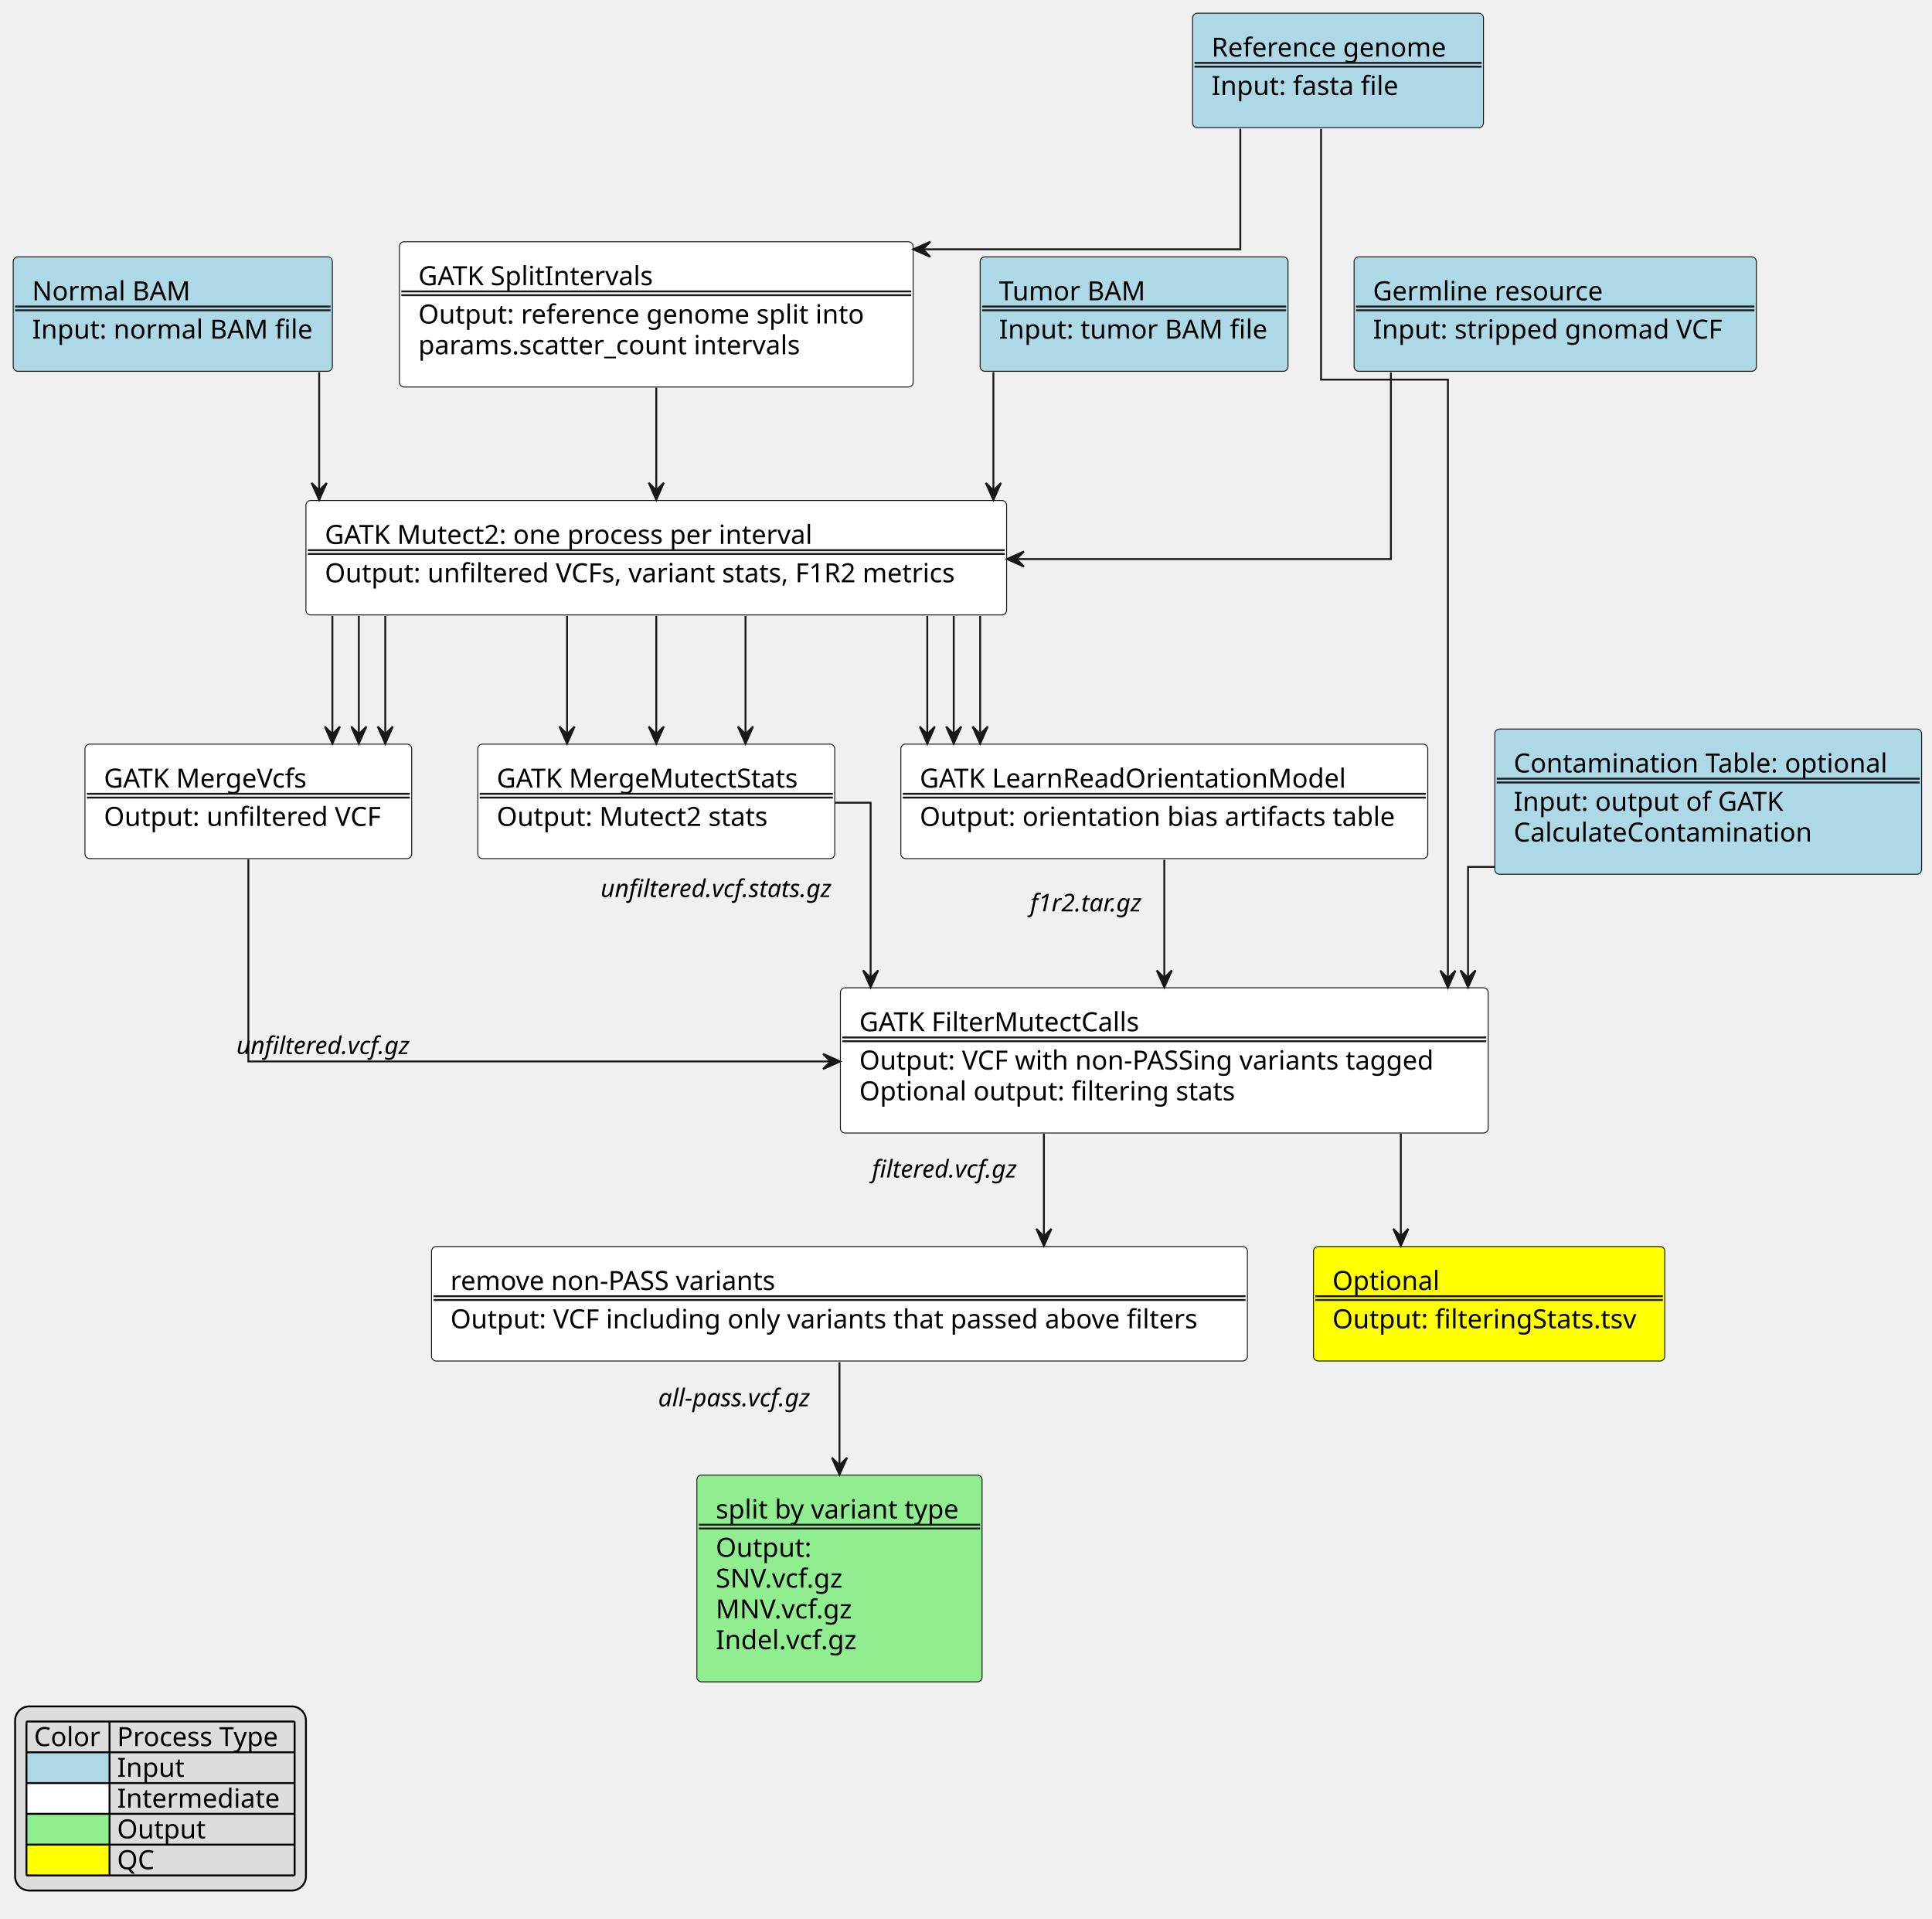
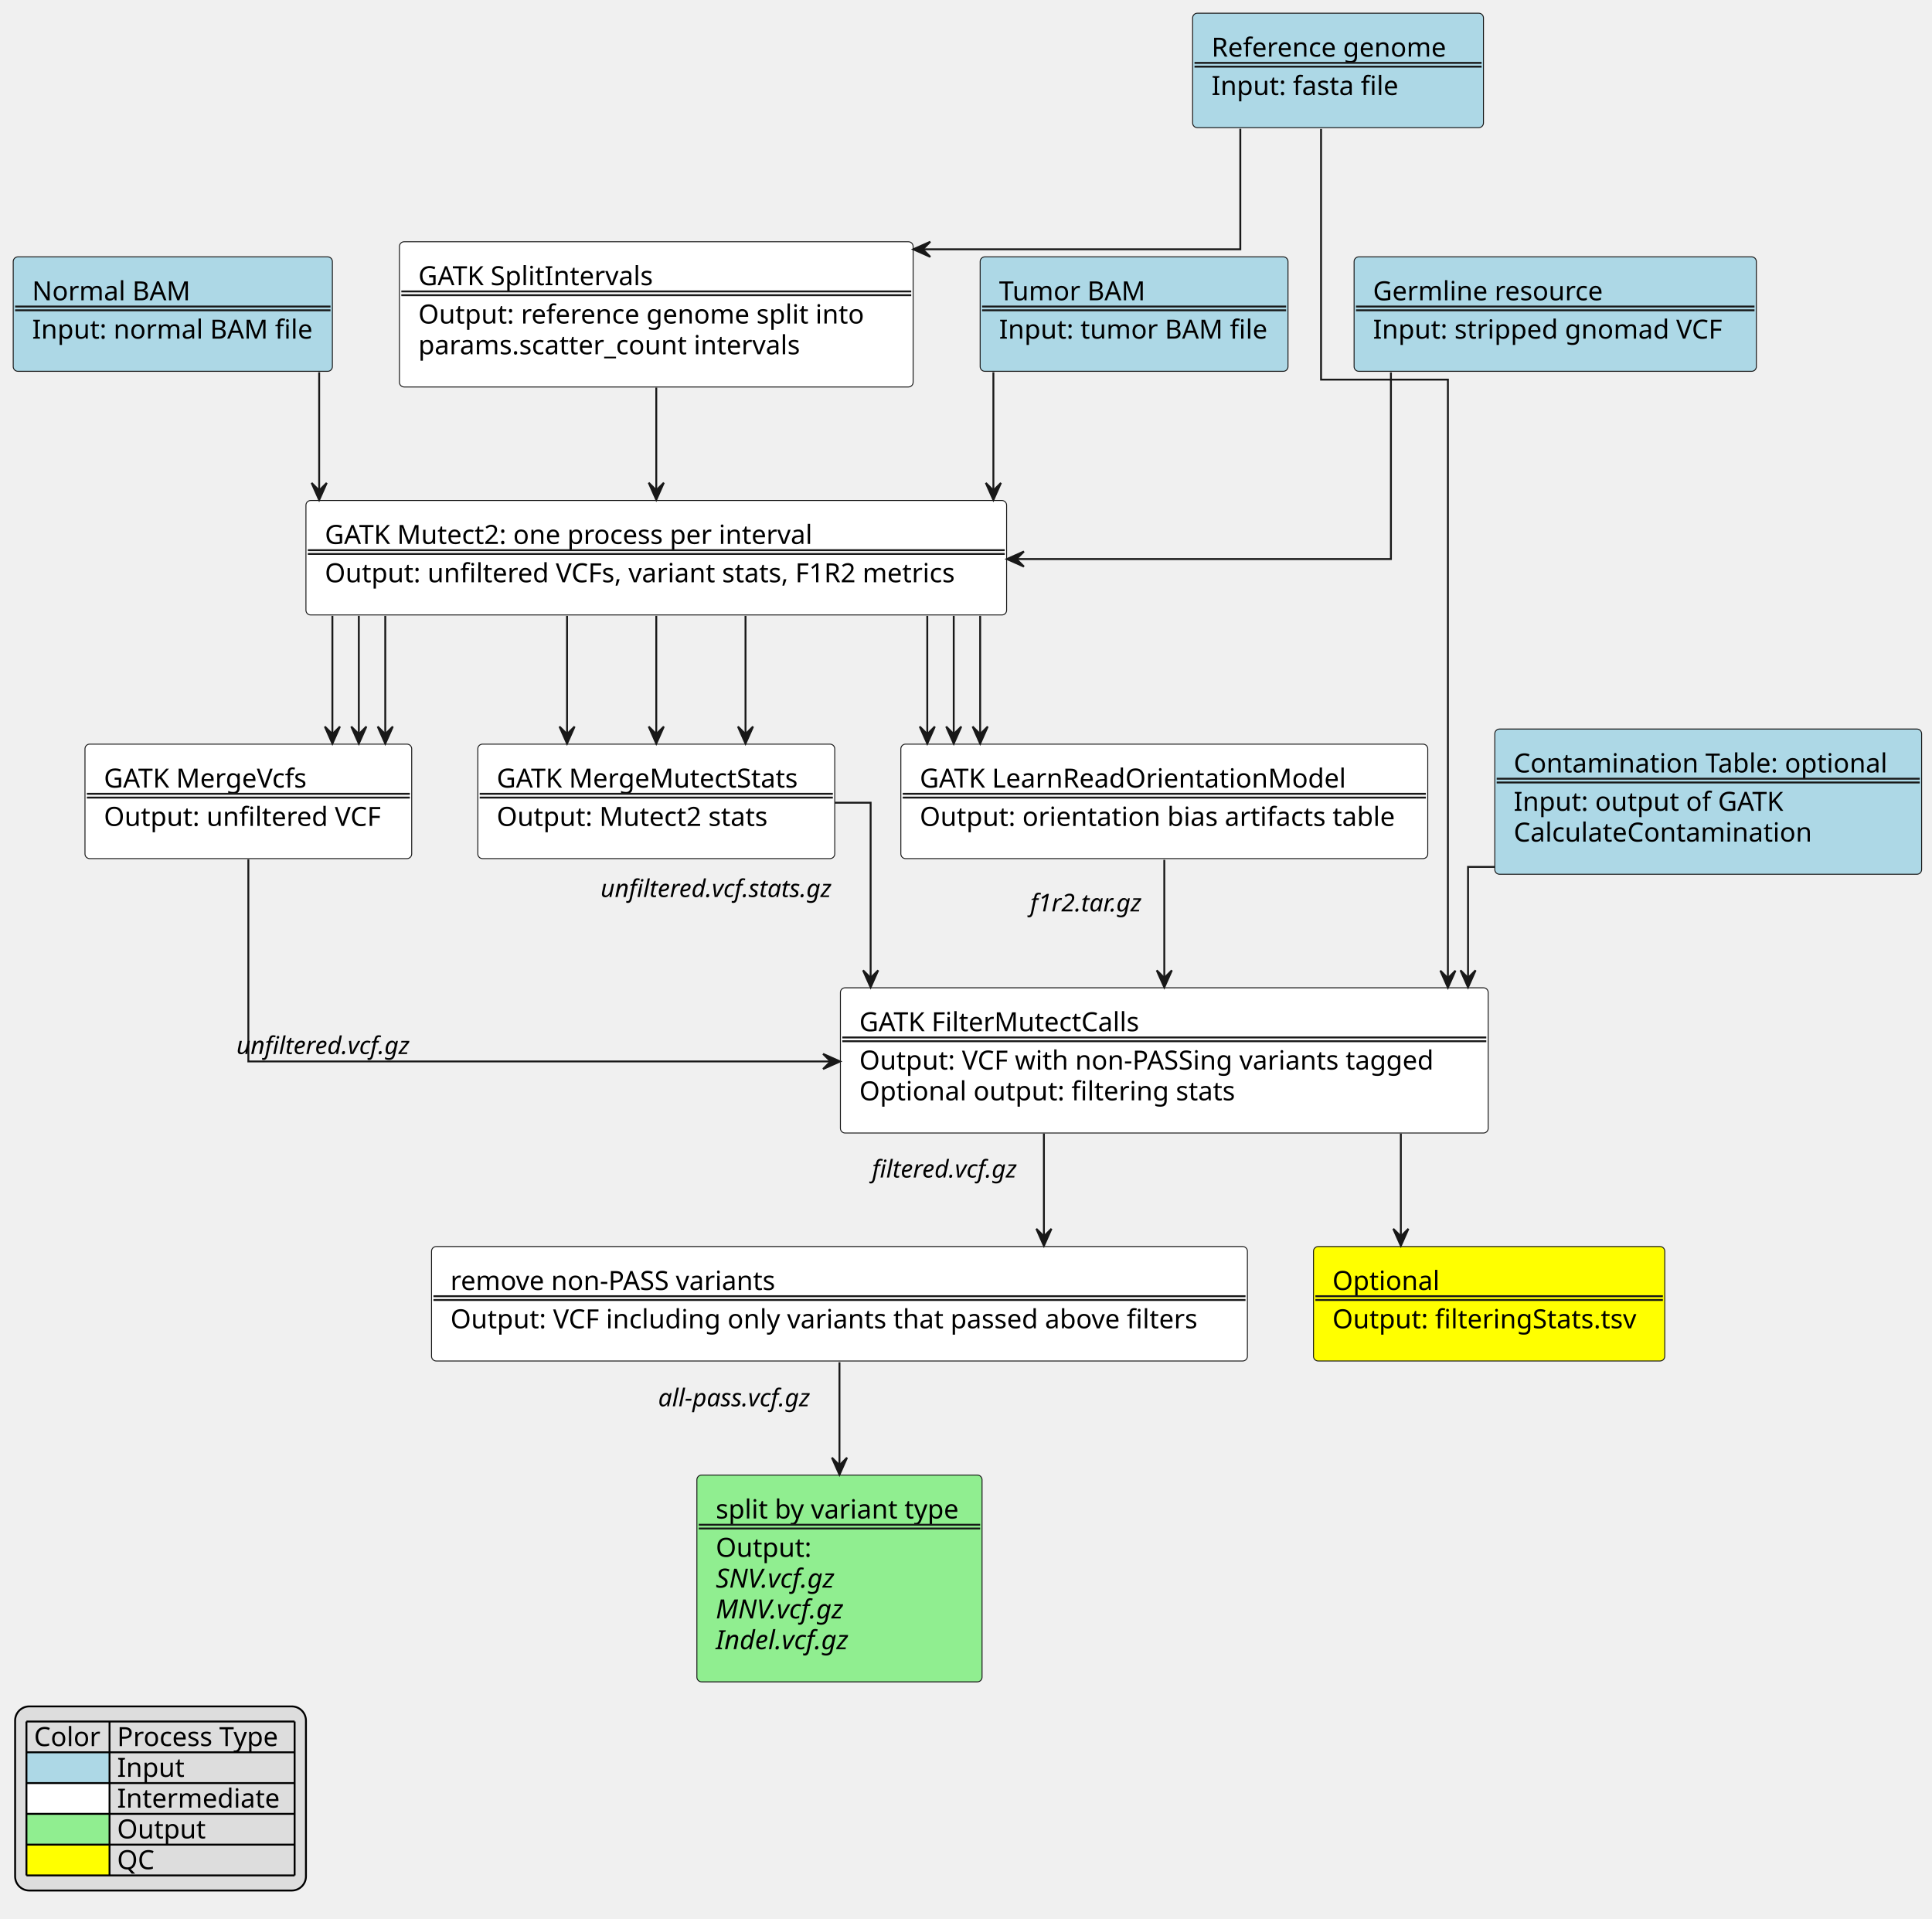
<svg xmlns="http://www.w3.org/2000/svg" contentStyleType="text/css" height="1016px" preserveAspectRatio="none" style="width:1023px;height:1016px;background:#FFFFFF;" version="1.1" viewBox="0 0 1023 1016" width="1023px" zoomAndPan="magnify">
  <defs />
  <g>
    <g id="elem_normal_bam">
      <rect fill="#ADD8E6" height="60.594" rx="2.5" ry="2.5" style="stroke:#181818;stroke-width:0.5;" width="169" x="7" y="136" />
      <text fill="#000000" font-family="sans-serif" font-size="14" lengthAdjust="spacing" textLength="83" x="17" y="158.995">Normal BAM</text>
      <line style="stroke:#181818;stroke-width:1.0;" x1="8" x2="175" y1="162.297" y2="162.297" />
      <line style="stroke:#181818;stroke-width:1.0;" x1="8" x2="175" y1="164.297" y2="164.297" />
      <text fill="#000000" font-family="sans-serif" font-size="14" lengthAdjust="spacing" textLength="149" x="17" y="179.292">Input: normal BAM file</text>
    </g>
    <g id="elem_tumor_bam">
      <rect fill="#ADD8E6" height="60.594" rx="2.5" ry="2.5" style="stroke:#181818;stroke-width:0.5;" width="163" x="519" y="136" />
      <text fill="#000000" font-family="sans-serif" font-size="14" lengthAdjust="spacing" textLength="80" x="529" y="158.995">Tumor BAM</text>
      <line style="stroke:#181818;stroke-width:1.0;" x1="520" x2="681" y1="162.297" y2="162.297" />
      <line style="stroke:#181818;stroke-width:1.0;" x1="520" x2="681" y1="164.297" y2="164.297" />
      <text fill="#000000" font-family="sans-serif" font-size="14" lengthAdjust="spacing" textLength="143" x="529" y="179.292">Input: tumor BAM file</text>
    </g>
    <g id="elem_contamination_table">
      <rect fill="#ADD8E6" height="76.891" rx="2.5" ry="2.5" style="stroke:#181818;stroke-width:0.5;" width="226" x="791.5" y="386" />
      <text fill="#000000" font-family="sans-serif" font-size="14" lengthAdjust="spacing" textLength="206" x="801.5" y="408.995">Contamination Table: optional</text>
      <line style="stroke:#181818;stroke-width:1.0;" x1="792.5" x2="1016.5" y1="412.297" y2="412.297" />
      <line style="stroke:#181818;stroke-width:1.0;" x1="792.5" x2="1016.5" y1="414.297" y2="414.297" />
      <text fill="#000000" font-family="sans-serif" font-size="14" lengthAdjust="spacing" textLength="149" x="801.5" y="429.292">Input: output of GATK</text>
      <text fill="#000000" font-family="sans-serif" font-size="14" lengthAdjust="spacing" textLength="163" x="801.5" y="445.589">CalculateContamination</text>
    </g>
    <g id="elem_reference_genome">
      <rect fill="#ADD8E6" height="60.594" rx="2.5" ry="2.5" style="stroke:#181818;stroke-width:0.5;" width="154" x="631.5" y="7" />
      <text fill="#000000" font-family="sans-serif" font-size="14" lengthAdjust="spacing" textLength="134" x="641.5" y="29.995">Reference genome</text>
      <line style="stroke:#181818;stroke-width:1.0;" x1="632.5" x2="784.5" y1="33.297" y2="33.297" />
      <line style="stroke:#181818;stroke-width:1.0;" x1="632.5" x2="784.5" y1="35.297" y2="35.297" />
      <text fill="#000000" font-family="sans-serif" font-size="14" lengthAdjust="spacing" textLength="100" x="641.5" y="50.292">Input: fasta file</text>
    </g>
    <g id="elem_germline_resource">
      <rect fill="#ADD8E6" height="60.594" rx="2.5" ry="2.5" style="stroke:#181818;stroke-width:0.5;" width="213" x="717" y="136" />
      <text fill="#000000" font-family="sans-serif" font-size="14" lengthAdjust="spacing" textLength="128" x="727" y="158.995">Germline resource</text>
      <line style="stroke:#181818;stroke-width:1.0;" x1="718" x2="929" y1="162.297" y2="162.297" />
      <line style="stroke:#181818;stroke-width:1.0;" x1="718" x2="929" y1="164.297" y2="164.297" />
      <text fill="#000000" font-family="sans-serif" font-size="14" lengthAdjust="spacing" textLength="193" x="727" y="179.292">Input: stripped gnomad VCF</text>
    </g>
    <g id="elem_gatk_splitIntervals">
      <rect fill="#FFFFFF" height="76.891" rx="2.5" ry="2.5" style="stroke:#181818;stroke-width:0.5;" width="272" x="211.5" y="128" />
      <text fill="#000000" font-family="sans-serif" font-size="14" lengthAdjust="spacing" textLength="128" x="221.5" y="150.995">GATK SplitIntervals</text>
      <line style="stroke:#181818;stroke-width:1.0;" x1="212.5" x2="482.5" y1="154.297" y2="154.297" />
      <line style="stroke:#181818;stroke-width:1.0;" x1="212.5" x2="482.5" y1="156.297" y2="156.297" />
      <text fill="#000000" font-family="sans-serif" font-size="14" lengthAdjust="spacing" textLength="248" x="221.5" y="171.292">Output: reference genome split into</text>
      <text fill="#000000" font-family="sans-serif" font-size="14" lengthAdjust="spacing" textLength="211" x="221.5" y="187.589">params.scatter_count intervals</text>
    </g>
    <g id="elem_mutect2_call_sSNV">
      <rect fill="#FFFFFF" height="60.594" rx="2.5" ry="2.5" style="stroke:#181818;stroke-width:0.5;" width="371" x="162" y="265" />
      <text fill="#000000" font-family="sans-serif" font-size="14" lengthAdjust="spacing" textLength="275" x="172" y="287.995">GATK Mutect2: one process per interval</text>
      <line style="stroke:#181818;stroke-width:1.0;" x1="163" x2="532" y1="291.297" y2="291.297" />
      <line style="stroke:#181818;stroke-width:1.0;" x1="163" x2="532" y1="293.297" y2="293.297" />
      <text fill="#000000" font-family="sans-serif" font-size="14" lengthAdjust="spacing" textLength="351" x="172" y="308.292">Output: unfiltered VCFs, variant stats, F1R2 metrics</text>
    </g>
    <g id="elem_gatk_mergeVcfs">
      <rect fill="#FFFFFF" height="60.594" rx="2.5" ry="2.5" style="stroke:#181818;stroke-width:0.5;" width="173" x="45" y="394" />
      <text fill="#000000" font-family="sans-serif" font-size="14" lengthAdjust="spacing" textLength="115" x="55" y="416.995">GATK MergeVcfs</text>
      <line style="stroke:#181818;stroke-width:1.0;" x1="46" x2="217" y1="420.297" y2="420.297" />
      <line style="stroke:#181818;stroke-width:1.0;" x1="46" x2="217" y1="422.297" y2="422.297" />
      <text fill="#000000" font-family="sans-serif" font-size="14" lengthAdjust="spacing" textLength="153" x="55" y="437.292">Output: unfiltered VCF</text>
    </g>
    <g id="elem_mutect2_mergeStats">
      <rect fill="#FFFFFF" height="60.594" rx="2.5" ry="2.5" style="stroke:#181818;stroke-width:0.5;" width="189" x="253" y="394" />
      <text fill="#000000" font-family="sans-serif" font-size="14" lengthAdjust="spacing" textLength="169" x="263" y="416.995">GATK MergeMutectStats</text>
      <line style="stroke:#181818;stroke-width:1.0;" x1="254" x2="441" y1="420.297" y2="420.297" />
      <line style="stroke:#181818;stroke-width:1.0;" x1="254" x2="441" y1="422.297" y2="422.297" />
      <text fill="#000000" font-family="sans-serif" font-size="14" lengthAdjust="spacing" textLength="152" x="263" y="437.292">Output: Mutect2 stats</text>
    </g>
    <g id="elem_gatk_learnReadOrientation">
      <rect fill="#FFFFFF" height="60.594" rx="2.5" ry="2.5" style="stroke:#181818;stroke-width:0.5;" width="279" x="477" y="394" />
      <text fill="#000000" font-family="sans-serif" font-size="14" lengthAdjust="spacing" textLength="234" x="487" y="416.995">GATK LearnReadOrientationModel</text>
      <line style="stroke:#181818;stroke-width:1.0;" x1="478" x2="755" y1="420.297" y2="420.297" />
      <line style="stroke:#181818;stroke-width:1.0;" x1="478" x2="755" y1="422.297" y2="422.297" />
      <text fill="#000000" font-family="sans-serif" font-size="14" lengthAdjust="spacing" textLength="259" x="487" y="437.292">Output: orientation bias artifacts table</text>
    </g>
    <g id="elem_mutect2_filterCalls">
      <rect fill="#FFFFFF" height="76.891" rx="2.5" ry="2.5" style="stroke:#181818;stroke-width:0.5;" width="343" x="445" y="523" />
      <text fill="#000000" font-family="sans-serif" font-size="14" lengthAdjust="spacing" textLength="155" x="455" y="545.995">GATK FilterMutectCalls</text>
      <line style="stroke:#181818;stroke-width:1.0;" x1="446" x2="787" y1="549.297" y2="549.297" />
      <line style="stroke:#181818;stroke-width:1.0;" x1="446" x2="787" y1="551.297" y2="551.297" />
      <text fill="#000000" font-family="sans-serif" font-size="14" lengthAdjust="spacing" textLength="319" x="455" y="566.292">Output: VCF with non-PASSing variants tagged</text>
      <text fill="#000000" font-family="sans-serif" font-size="14" lengthAdjust="spacing" textLength="204" x="455" y="582.589">Optional output: filtering stats</text>
    </g>
    <g id="elem_bcftools_filterVCF">
      <rect fill="#FFFFFF" height="60.594" rx="2.5" ry="2.5" style="stroke:#181818;stroke-width:0.5;" width="432" x="228.5" y="660" />
      <text fill="#000000" font-family="sans-serif" font-size="14" lengthAdjust="spacing" textLength="181" x="238.5" y="682.995">remove non-PASS variants</text>
      <line style="stroke:#181818;stroke-width:1.0;" x1="229.5" x2="659.5" y1="686.297" y2="686.297" />
      <line style="stroke:#181818;stroke-width:1.0;" x1="229.5" x2="659.5" y1="688.297" y2="688.297" />
      <text fill="#000000" font-family="sans-serif" font-size="14" lengthAdjust="spacing" textLength="412" x="238.5" y="703.292">Output: VCF including only variants that passed above filters</text>
    </g>
    <g id="elem_bcftools_splitVCF">
      <rect fill="#90EE90" height="109.484" rx="2.5" ry="2.5" style="stroke:#181818;stroke-width:0.5;" width="151" x="369" y="781" />
      <text fill="#000000" font-family="sans-serif" font-size="14" lengthAdjust="spacing" textLength="131" x="379" y="803.995">split by variant type</text>
      <line style="stroke:#181818;stroke-width:1.0;" x1="370" x2="519" y1="807.297" y2="807.297" />
      <line style="stroke:#181818;stroke-width:1.0;" x1="370" x2="519" y1="809.297" y2="809.297" />
      <text fill="#000000" font-family="sans-serif" font-size="14" lengthAdjust="spacing" textLength="53" x="379" y="824.292">Output:</text>
-       <text fill="#000000" font-family="sans-serif" font-size="14" lengthAdjust="spacing" textLength="72" x="379" y="840.589">SNV.vcf.gz</text>
-       <text fill="#000000" font-family="sans-serif" font-size="14" lengthAdjust="spacing" textLength="75" x="379" y="856.886">MNV.vcf.gz</text>
-       <text fill="#000000" font-family="sans-serif" font-size="14" lengthAdjust="spacing" textLength="77" x="379" y="873.183">Indel.vcf.gz</text>
+       <text fill="#000000" font-family="sans-serif" font-size="14" font-style="italic" lengthAdjust="spacing" textLength="74" x="379" y="840.589">SNV.vcf.gz</text>
+       <text fill="#000000" font-family="sans-serif" font-size="14" lengthAdjust="spacing" textLength="4" x="457" y="840.589"> </text>
+       <text fill="#000000" font-family="sans-serif" font-size="14" font-style="italic" lengthAdjust="spacing" textLength="77" x="379" y="856.886">MNV.vcf.gz</text>
+       <text fill="#000000" font-family="sans-serif" font-size="14" lengthAdjust="spacing" textLength="4" x="460" y="856.886"> </text>
+       <text fill="#000000" font-family="sans-serif" font-size="14" font-style="italic" lengthAdjust="spacing" textLength="78" x="379" y="873.183">Indel.vcf.gz</text>
    </g>
    <g id="elem_gatk_filteringStats">
      <rect fill="#FFFF00" height="60.594" rx="2.5" ry="2.5" style="stroke:#181818;stroke-width:0.5;" width="186" x="695.5" y="660" />
      <text fill="#000000" font-family="sans-serif" font-size="14" lengthAdjust="spacing" textLength="57" x="705.5" y="682.995">Optional</text>
      <line style="stroke:#181818;stroke-width:1.0;" x1="696.5" x2="880.5" y1="686.297" y2="686.297" />
      <line style="stroke:#181818;stroke-width:1.0;" x1="696.5" x2="880.5" y1="688.297" y2="688.297" />
      <text fill="#000000" font-family="sans-serif" font-size="14" lengthAdjust="spacing" textLength="166" x="705.5" y="703.292">Output: filteringStats.tsv</text>
    </g>
    <g id="link_reference_genome_gatk_splitIntervals">
      <path codeLine="27" d="M656.75,68.18 C656.75,95.77 656.75,132 656.75,132 C656.75,132 488.59,132 488.59,132 " fill="none" id="reference_genome-to-gatk_splitIntervals" style="stroke:#181818;stroke-width:1.0;" />
      <polygon fill="#181818" points="483.59,132,492.59,136,488.59,132,492.59,128,483.59,132" style="stroke:#181818;stroke-width:1.0;" />
    </g>
    <g id="link_normal_bam_mutect2_call_sSNV">
      <path codeLine="28" d="M169,197.07 C169,197.07 169,259.7 169,259.7 " fill="none" id="normal_bam-to-mutect2_call_sSNV" style="stroke:#181818;stroke-width:1.0;" />
      <polygon fill="#181818" points="169,264.7,173,255.7,169,259.7,165,255.7,169,264.7" style="stroke:#181818;stroke-width:1.0;" />
    </g>
    <g id="link_tumor_bam_mutect2_call_sSNV">
      <path codeLine="29" d="M526,197.07 C526,197.07 526,259.7 526,259.7 " fill="none" id="tumor_bam-to-mutect2_call_sSNV" style="stroke:#181818;stroke-width:1.0;" />
      <polygon fill="#181818" points="526,264.7,530,255.7,526,259.7,522,255.7,526,264.7" style="stroke:#181818;stroke-width:1.0;" />
    </g>
    <g id="link_gatk_splitIntervals_mutect2_call_sSNV">
      <path codeLine="30" d="M347.5,205.2 C347.5,205.2 347.5,259.6 347.5,259.6 " fill="none" id="gatk_splitIntervals-to-mutect2_call_sSNV" style="stroke:#181818;stroke-width:1.0;" />
      <polygon fill="#181818" points="347.5,264.6,351.5,255.6,347.5,259.6,343.5,255.6,347.5,264.6" style="stroke:#181818;stroke-width:1.0;" />
    </g>
    <g id="link_germline_resource_mutect2_call_sSNV">
      <path codeLine="31" d="M736.5,197.19 C736.5,235.48 736.5,296 736.5,296 C736.5,296 538.17,296 538.17,296 " fill="none" id="germline_resource-to-mutect2_call_sSNV" style="stroke:#181818;stroke-width:1.0;" />
      <polygon fill="#181818" points="533.17,296,542.17,300,538.17,296,542.17,292,533.17,296" style="stroke:#181818;stroke-width:1.0;" />
    </g>
    <g id="link_mutect2_call_sSNV_gatk_mergeVcfs">
      <path codeLine="32" d="M176,326.07 C176,326.07 176,388.7 176,388.7 " fill="none" id="mutect2_call_sSNV-to-gatk_mergeVcfs" style="stroke:#181818;stroke-width:1.0;" />
      <polygon fill="#181818" points="176,393.7,180,384.7,176,388.7,172,384.7,176,393.7" style="stroke:#181818;stroke-width:1.0;" />
    </g>
    <g id="link_mutect2_call_sSNV_gatk_mergeVcfs">
      <path codeLine="35" d="M190,326.07 C190,326.07 190,388.7 190,388.7 " fill="none" id="mutect2_call_sSNV-to-gatk_mergeVcfs-1" style="stroke:#181818;stroke-width:1.0;" />
      <polygon fill="#181818" points="190,393.7,194,384.7,190,388.7,186,384.7,190,393.7" style="stroke:#181818;stroke-width:1.0;" />
    </g>
    <g id="link_mutect2_call_sSNV_gatk_mergeVcfs">
      <path codeLine="36" d="M204,326.07 C204,326.07 204,388.7 204,388.7 " fill="none" id="mutect2_call_sSNV-to-gatk_mergeVcfs-2" style="stroke:#181818;stroke-width:1.0;" />
      <polygon fill="#181818" points="204,393.7,208,384.7,204,388.7,200,384.7,204,393.7" style="stroke:#181818;stroke-width:1.0;" />
    </g>
    <g id="link_mutect2_call_sSNV_gatk_learnReadOrientation">
      <path codeLine="33" d="M491,326.07 C491,326.07 491,388.7 491,388.7 " fill="none" id="mutect2_call_sSNV-to-gatk_learnReadOrientation" style="stroke:#181818;stroke-width:1.0;" />
      <polygon fill="#181818" points="491,393.7,495,384.7,491,388.7,487,384.7,491,393.7" style="stroke:#181818;stroke-width:1.0;" />
    </g>
    <g id="link_mutect2_call_sSNV_gatk_learnReadOrientation">
      <path codeLine="37" d="M505,326.07 C505,326.07 505,388.7 505,388.7 " fill="none" id="mutect2_call_sSNV-to-gatk_learnReadOrientation-1" style="stroke:#181818;stroke-width:1.0;" />
      <polygon fill="#181818" points="505,393.7,509,384.7,505,388.7,501,384.7,505,393.7" style="stroke:#181818;stroke-width:1.0;" />
    </g>
    <g id="link_mutect2_call_sSNV_gatk_learnReadOrientation">
      <path codeLine="39" d="M519,326.07 C519,326.07 519,388.7 519,388.7 " fill="none" id="mutect2_call_sSNV-to-gatk_learnReadOrientation-2" style="stroke:#181818;stroke-width:1.0;" />
      <polygon fill="#181818" points="519,393.7,523,384.7,519,388.7,515,384.7,519,393.7" style="stroke:#181818;stroke-width:1.0;" />
    </g>
    <g id="link_mutect2_call_sSNV_mutect2_mergeStats">
      <path codeLine="34" d="M347.5,326.07 C347.5,326.07 347.5,388.7 347.5,388.7 " fill="none" id="mutect2_call_sSNV-to-mutect2_mergeStats" style="stroke:#181818;stroke-width:1.0;" />
      <polygon fill="#181818" points="347.5,393.7,351.5,384.7,347.5,388.7,343.5,384.7,347.5,393.7" style="stroke:#181818;stroke-width:1.0;" />
    </g>
    <g id="link_mutect2_call_sSNV_mutect2_mergeStats">
      <path codeLine="38" d="M300.25,326.07 C300.25,326.07 300.25,388.7 300.25,388.7 " fill="none" id="mutect2_call_sSNV-to-mutect2_mergeStats-1" style="stroke:#181818;stroke-width:1.0;" />
      <polygon fill="#181818" points="300.25,393.7,304.25,384.7,300.25,388.7,296.25,384.7,300.25,393.7" style="stroke:#181818;stroke-width:1.0;" />
    </g>
    <g id="link_mutect2_call_sSNV_mutect2_mergeStats">
      <path codeLine="40" d="M394.75,326.07 C394.75,326.07 394.75,388.7 394.75,388.7 " fill="none" id="mutect2_call_sSNV-to-mutect2_mergeStats-2" style="stroke:#181818;stroke-width:1.0;" />
      <polygon fill="#181818" points="394.75,393.7,398.75,384.7,394.75,388.7,390.75,384.7,394.75,393.7" style="stroke:#181818;stroke-width:1.0;" />
    </g>
    <g id="link_gatk_mergeVcfs_mutect2_filterCalls">
      <path codeLine="42" d="M131.5,455.02 C131.5,495.52 131.5,562 131.5,562 C131.5,562 439.82,562 439.82,562 " fill="none" id="gatk_mergeVcfs-to-mutect2_filterCalls" style="stroke:#181818;stroke-width:1.0;" />
      <polygon fill="#181818" points="444.82,562,435.82,558,439.82,562,435.82,566,444.82,562" style="stroke:#181818;stroke-width:1.0;" />
      <text fill="#000000" font-family="sans-serif" font-size="13" font-style="italic" lengthAdjust="spacing" textLength="102" x="125.17" y="558.067">unfiltered.vcf.gz</text>
    </g>
    <g id="link_gatk_learnReadOrientation_mutect2_filterCalls">
      <path codeLine="43" d="M616.5,455.25 C616.5,455.25 616.5,517.76 616.5,517.76 " fill="none" id="gatk_learnReadOrientation-to-mutect2_filterCalls" style="stroke:#181818;stroke-width:1.0;" />
      <polygon fill="#181818" points="616.5,522.76,620.5,513.76,616.5,517.76,612.5,513.76,616.5,522.76" style="stroke:#181818;stroke-width:1.0;" />
      <text fill="#000000" font-family="sans-serif" font-size="13" font-style="italic" lengthAdjust="spacing" textLength="66" x="545.5" y="482.567">f1r2.tar.gz</text>
    </g>
    <g id="link_mutect2_mergeStats_mutect2_filterCalls">
      <path codeLine="44" d="M442,425 C453.34,425 461,425 461,425 C461,425 461,517.75 461,517.75 " fill="none" id="mutect2_mergeStats-to-mutect2_filterCalls" style="stroke:#181818;stroke-width:1.0;" />
      <polygon fill="#181818" points="461,522.75,465,513.75,461,517.75,457,513.75,461,522.75" style="stroke:#181818;stroke-width:1.0;" />
      <text fill="#000000" font-family="sans-serif" font-size="13" font-style="italic" lengthAdjust="spacing" textLength="138" x="318" y="474.947">unfiltered.vcf.stats.gz</text>
    </g>
    <g id="link_reference_genome_mutect2_filterCalls">
      <path codeLine="45" d="M699.5,68.25 C699.5,115.62 699.5,201 699.5,201 C699.5,201 766.67,201 766.67,201 C766.67,201 766.67,517.92 766.67,517.92 " fill="none" id="reference_genome-to-mutect2_filterCalls" style="stroke:#181818;stroke-width:1.0;" />
      <polygon fill="#181818" points="766.67,522.92,770.67,513.92,766.67,517.92,762.67,513.92,766.67,522.92" style="stroke:#181818;stroke-width:1.0;" />
    </g>
    <g id="link_contamination_table_mutect2_filterCalls">
      <path codeLine="46" d="M791.43,459 C782.78,459 777.33,459 777.33,459 C777.33,459 777.33,517.75 777.33,517.75 " fill="none" id="contamination_table-to-mutect2_filterCalls" style="stroke:#181818;stroke-width:1.0;" />
      <polygon fill="#181818" points="777.33,522.75,781.33,513.75,777.33,517.75,773.33,513.75,777.33,522.75" style="stroke:#181818;stroke-width:1.0;" />
    </g>
    <g id="link_mutect2_filterCalls_gatk_filteringStats">
      <path codeLine="47" d="M741.75,600.2 C741.75,600.2 741.75,654.6 741.75,654.6 " fill="none" id="mutect2_filterCalls-to-gatk_filteringStats" style="stroke:#181818;stroke-width:1.0;" />
      <polygon fill="#181818" points="741.75,659.6,745.75,650.6,741.75,654.6,737.75,650.6,741.75,659.6" style="stroke:#181818;stroke-width:1.0;" />
    </g>
    <g id="link_mutect2_filterCalls_bcftools_filterVCF">
      <path codeLine="48" d="M552.75,600.2 C552.75,600.2 552.75,654.6 552.75,654.6 " fill="none" id="mutect2_filterCalls-to-bcftools_filterVCF" style="stroke:#181818;stroke-width:1.0;" />
      <polygon fill="#181818" points="552.75,659.6,556.75,650.6,552.75,654.6,548.75,650.6,552.75,659.6" style="stroke:#181818;stroke-width:1.0;" />
      <text fill="#000000" font-family="sans-serif" font-size="13" font-style="italic" lengthAdjust="spacing" textLength="86" x="461.75" y="623.467">filtered.vcf.gz</text>
    </g>
    <g id="link_bcftools_filterVCF_bcftools_splitVCF">
      <path codeLine="49" d="M444.5,721.25 C444.5,721.25 444.5,775.79 444.5,775.79 " fill="none" id="bcftools_filterVCF-to-bcftools_splitVCF" style="stroke:#181818;stroke-width:1.0;" />
      <polygon fill="#181818" points="444.5,780.79,448.5,771.79,444.5,775.79,440.5,771.79,444.5,780.79" style="stroke:#181818;stroke-width:1.0;" />
      <text fill="#000000" font-family="sans-serif" font-size="13" font-style="italic" lengthAdjust="spacing" textLength="91" x="348.5" y="744.587">all-pass.vcf.gz</text>
    </g>
    <rect fill="#DDDDDD" height="97.484" rx="7.5" ry="7.5" style="stroke:#000000;stroke-width:1.0;" width="154" x="8" y="903.484" />
    <text fill="#000000" font-family="sans-serif" font-size="14" lengthAdjust="spacing" textLength="36" x="18" y="924.48">Color</text>
    <text fill="#000000" font-family="sans-serif" font-size="14" lengthAdjust="spacing" textLength="94" x="62" y="924.48">Process Type</text>
    <rect fill="#ADD8E6" height="16.297" style="stroke:none;stroke-width:1.0;" width="44" x="14" y="927.781" />
    <text fill="#000000" font-family="sans-serif" font-size="14" lengthAdjust="spacing" textLength="4" x="14" y="940.776"> </text>
    <text fill="#000000" font-family="sans-serif" font-size="14" lengthAdjust="spacing" textLength="35" x="62" y="940.776">Input</text>
    <rect fill="#FFFFFF" height="16.297" style="stroke:none;stroke-width:1.0;" width="44" x="14" y="944.078" />
    <text fill="#000000" font-family="sans-serif" font-size="14" lengthAdjust="spacing" textLength="4" x="14" y="957.073"> </text>
    <text fill="#000000" font-family="sans-serif" font-size="14" lengthAdjust="spacing" textLength="87" x="62" y="957.073">Intermediate</text>
    <rect fill="#90EE90" height="16.297" style="stroke:none;stroke-width:1.0;" width="44" x="14" y="960.375" />
    <text fill="#000000" font-family="sans-serif" font-size="14" lengthAdjust="spacing" textLength="4" x="14" y="973.37"> </text>
    <text fill="#000000" font-family="sans-serif" font-size="14" lengthAdjust="spacing" textLength="48" x="62" y="973.37">Output</text>
    <rect fill="#FFFF00" height="16.297" style="stroke:none;stroke-width:1.0;" width="44" x="14" y="976.672" />
    <text fill="#000000" font-family="sans-serif" font-size="14" lengthAdjust="spacing" textLength="4" x="14" y="989.667"> </text>
    <text fill="#000000" font-family="sans-serif" font-size="14" lengthAdjust="spacing" textLength="21" x="62" y="989.667">QC</text>
    <line style="stroke:#000000;stroke-width:1.0;" x1="14" x2="156" y1="911.484" y2="911.484" />
    <line style="stroke:#000000;stroke-width:1.0;" x1="14" x2="156" y1="927.781" y2="927.781" />
    <line style="stroke:#000000;stroke-width:1.0;" x1="14" x2="156" y1="944.078" y2="944.078" />
    <line style="stroke:#000000;stroke-width:1.0;" x1="14" x2="156" y1="960.375" y2="960.375" />
    <line style="stroke:#000000;stroke-width:1.0;" x1="14" x2="156" y1="976.672" y2="976.672" />
    <line style="stroke:#000000;stroke-width:1.0;" x1="14" x2="156" y1="992.969" y2="992.969" />
    <line style="stroke:#000000;stroke-width:1.0;" x1="14" x2="14" y1="911.484" y2="992.969" />
    <line style="stroke:#000000;stroke-width:1.0;" x1="58" x2="58" y1="911.484" y2="992.969" />
    <line style="stroke:#000000;stroke-width:1.0;" x1="156" x2="156" y1="911.484" y2="992.969" />
  </g>
</svg>
